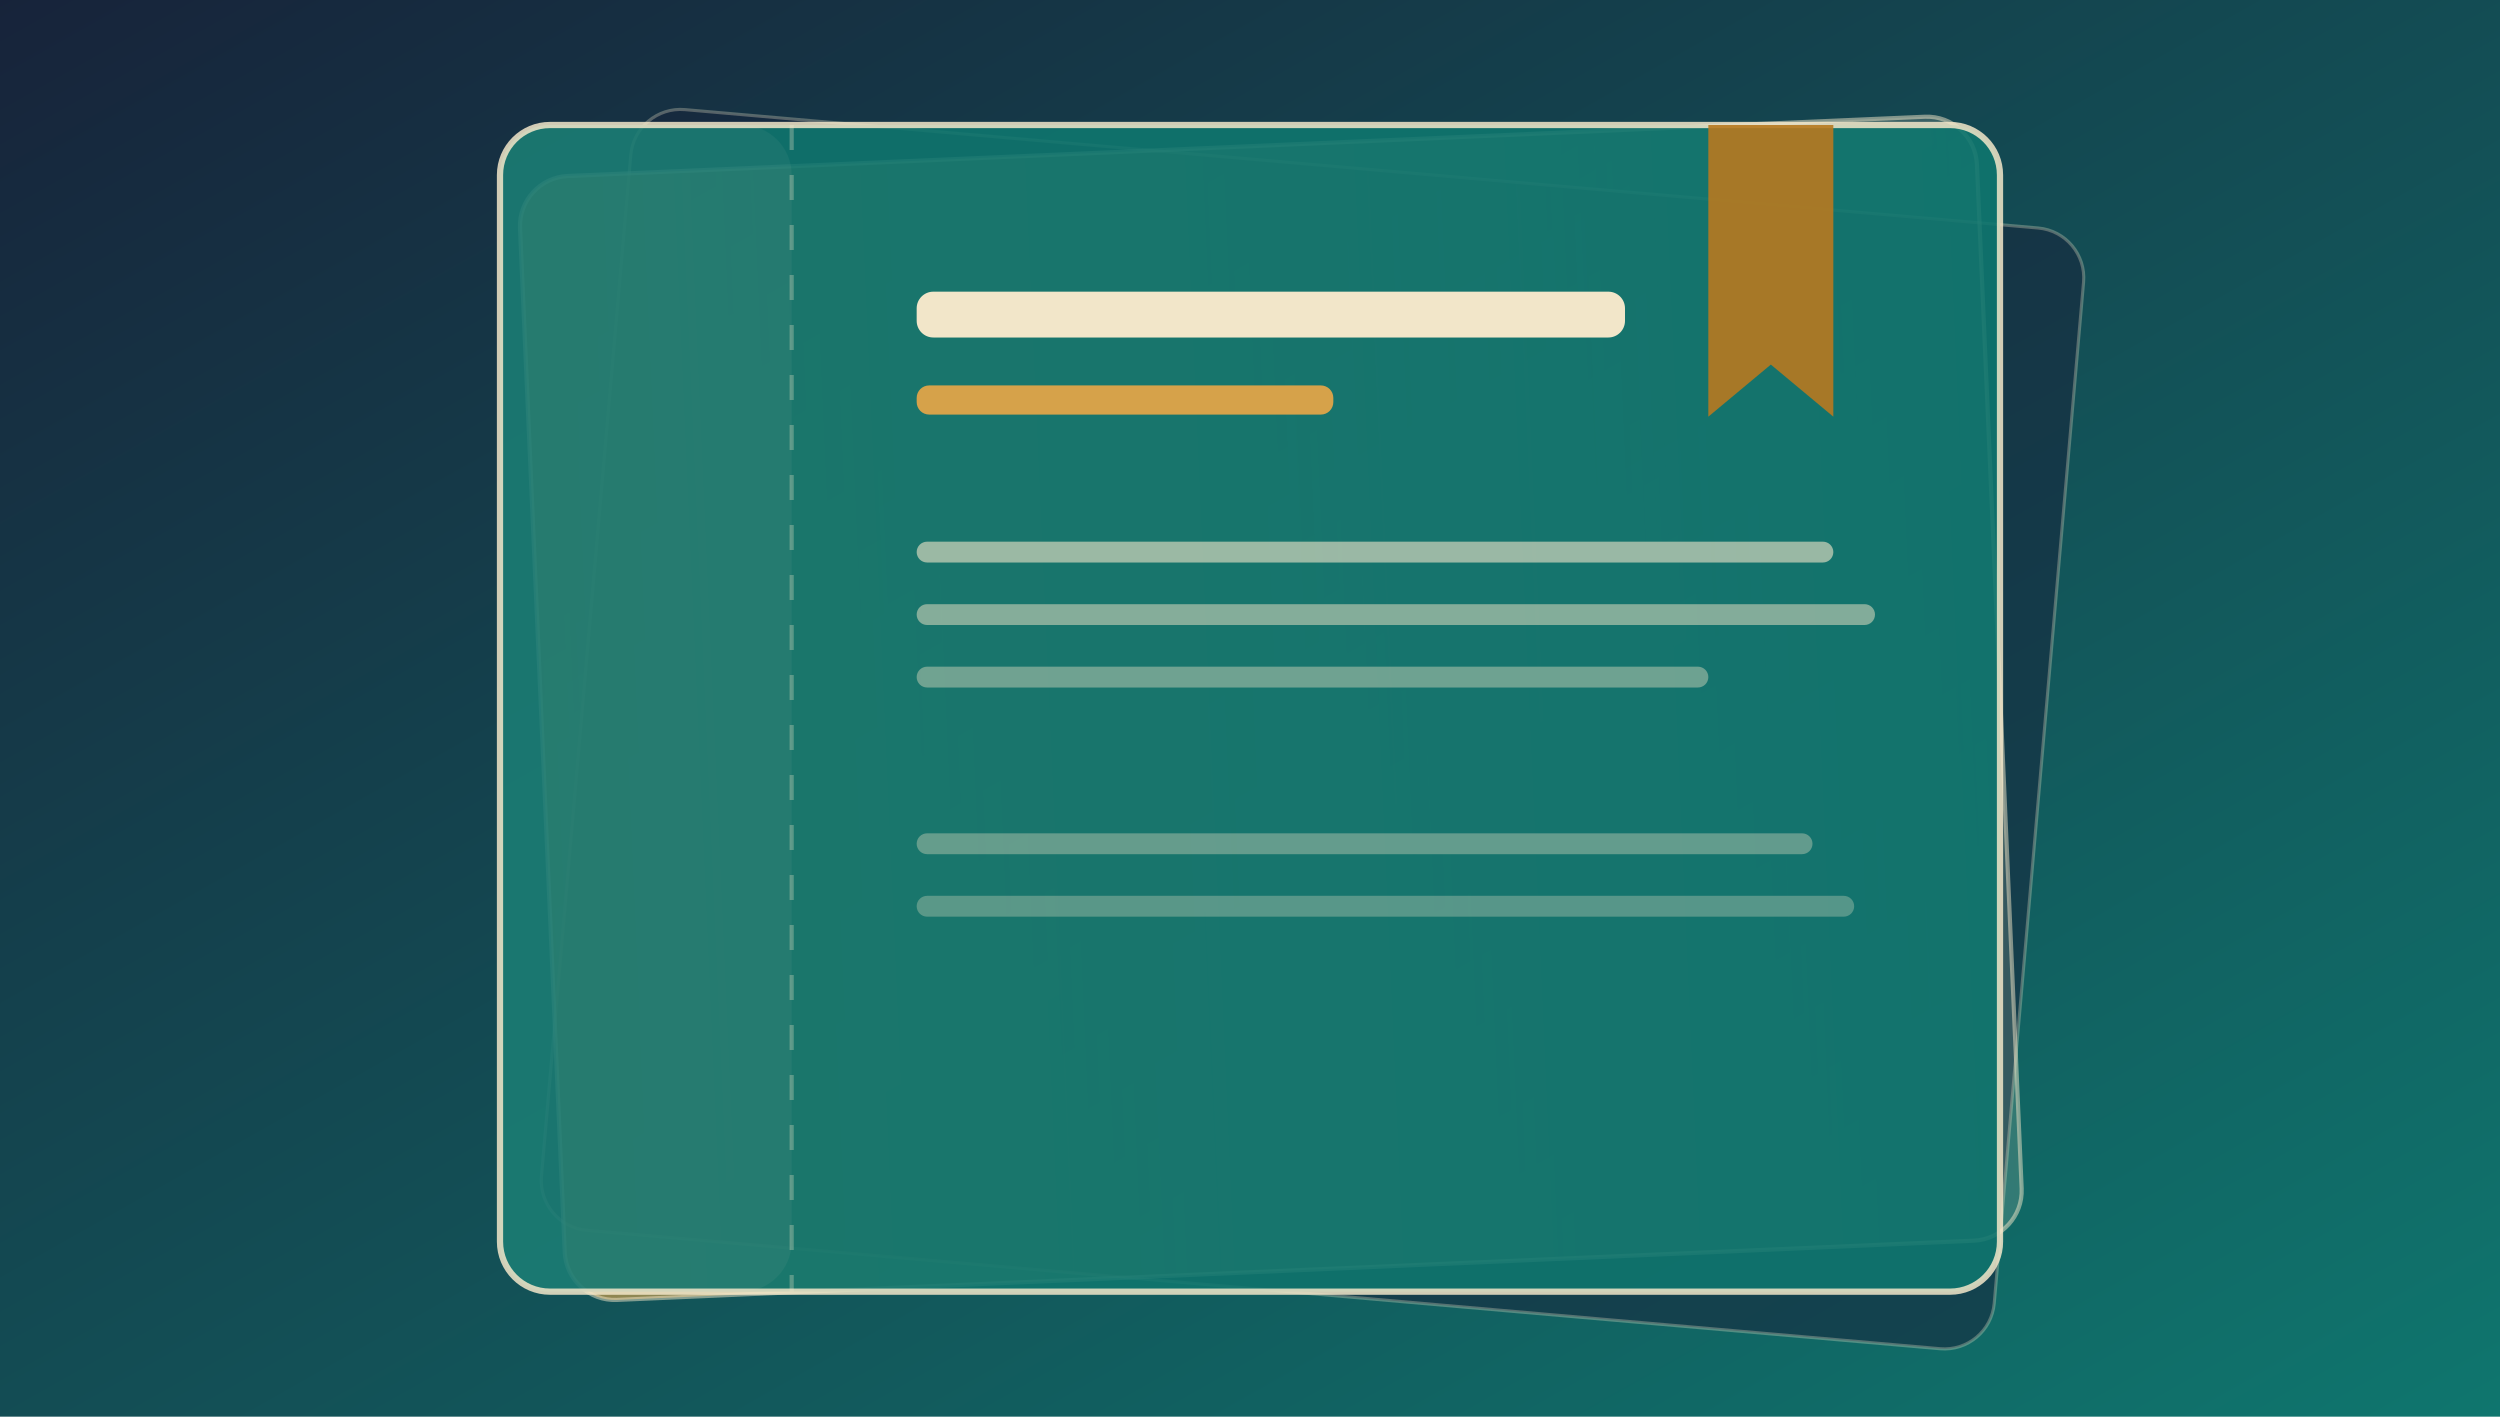
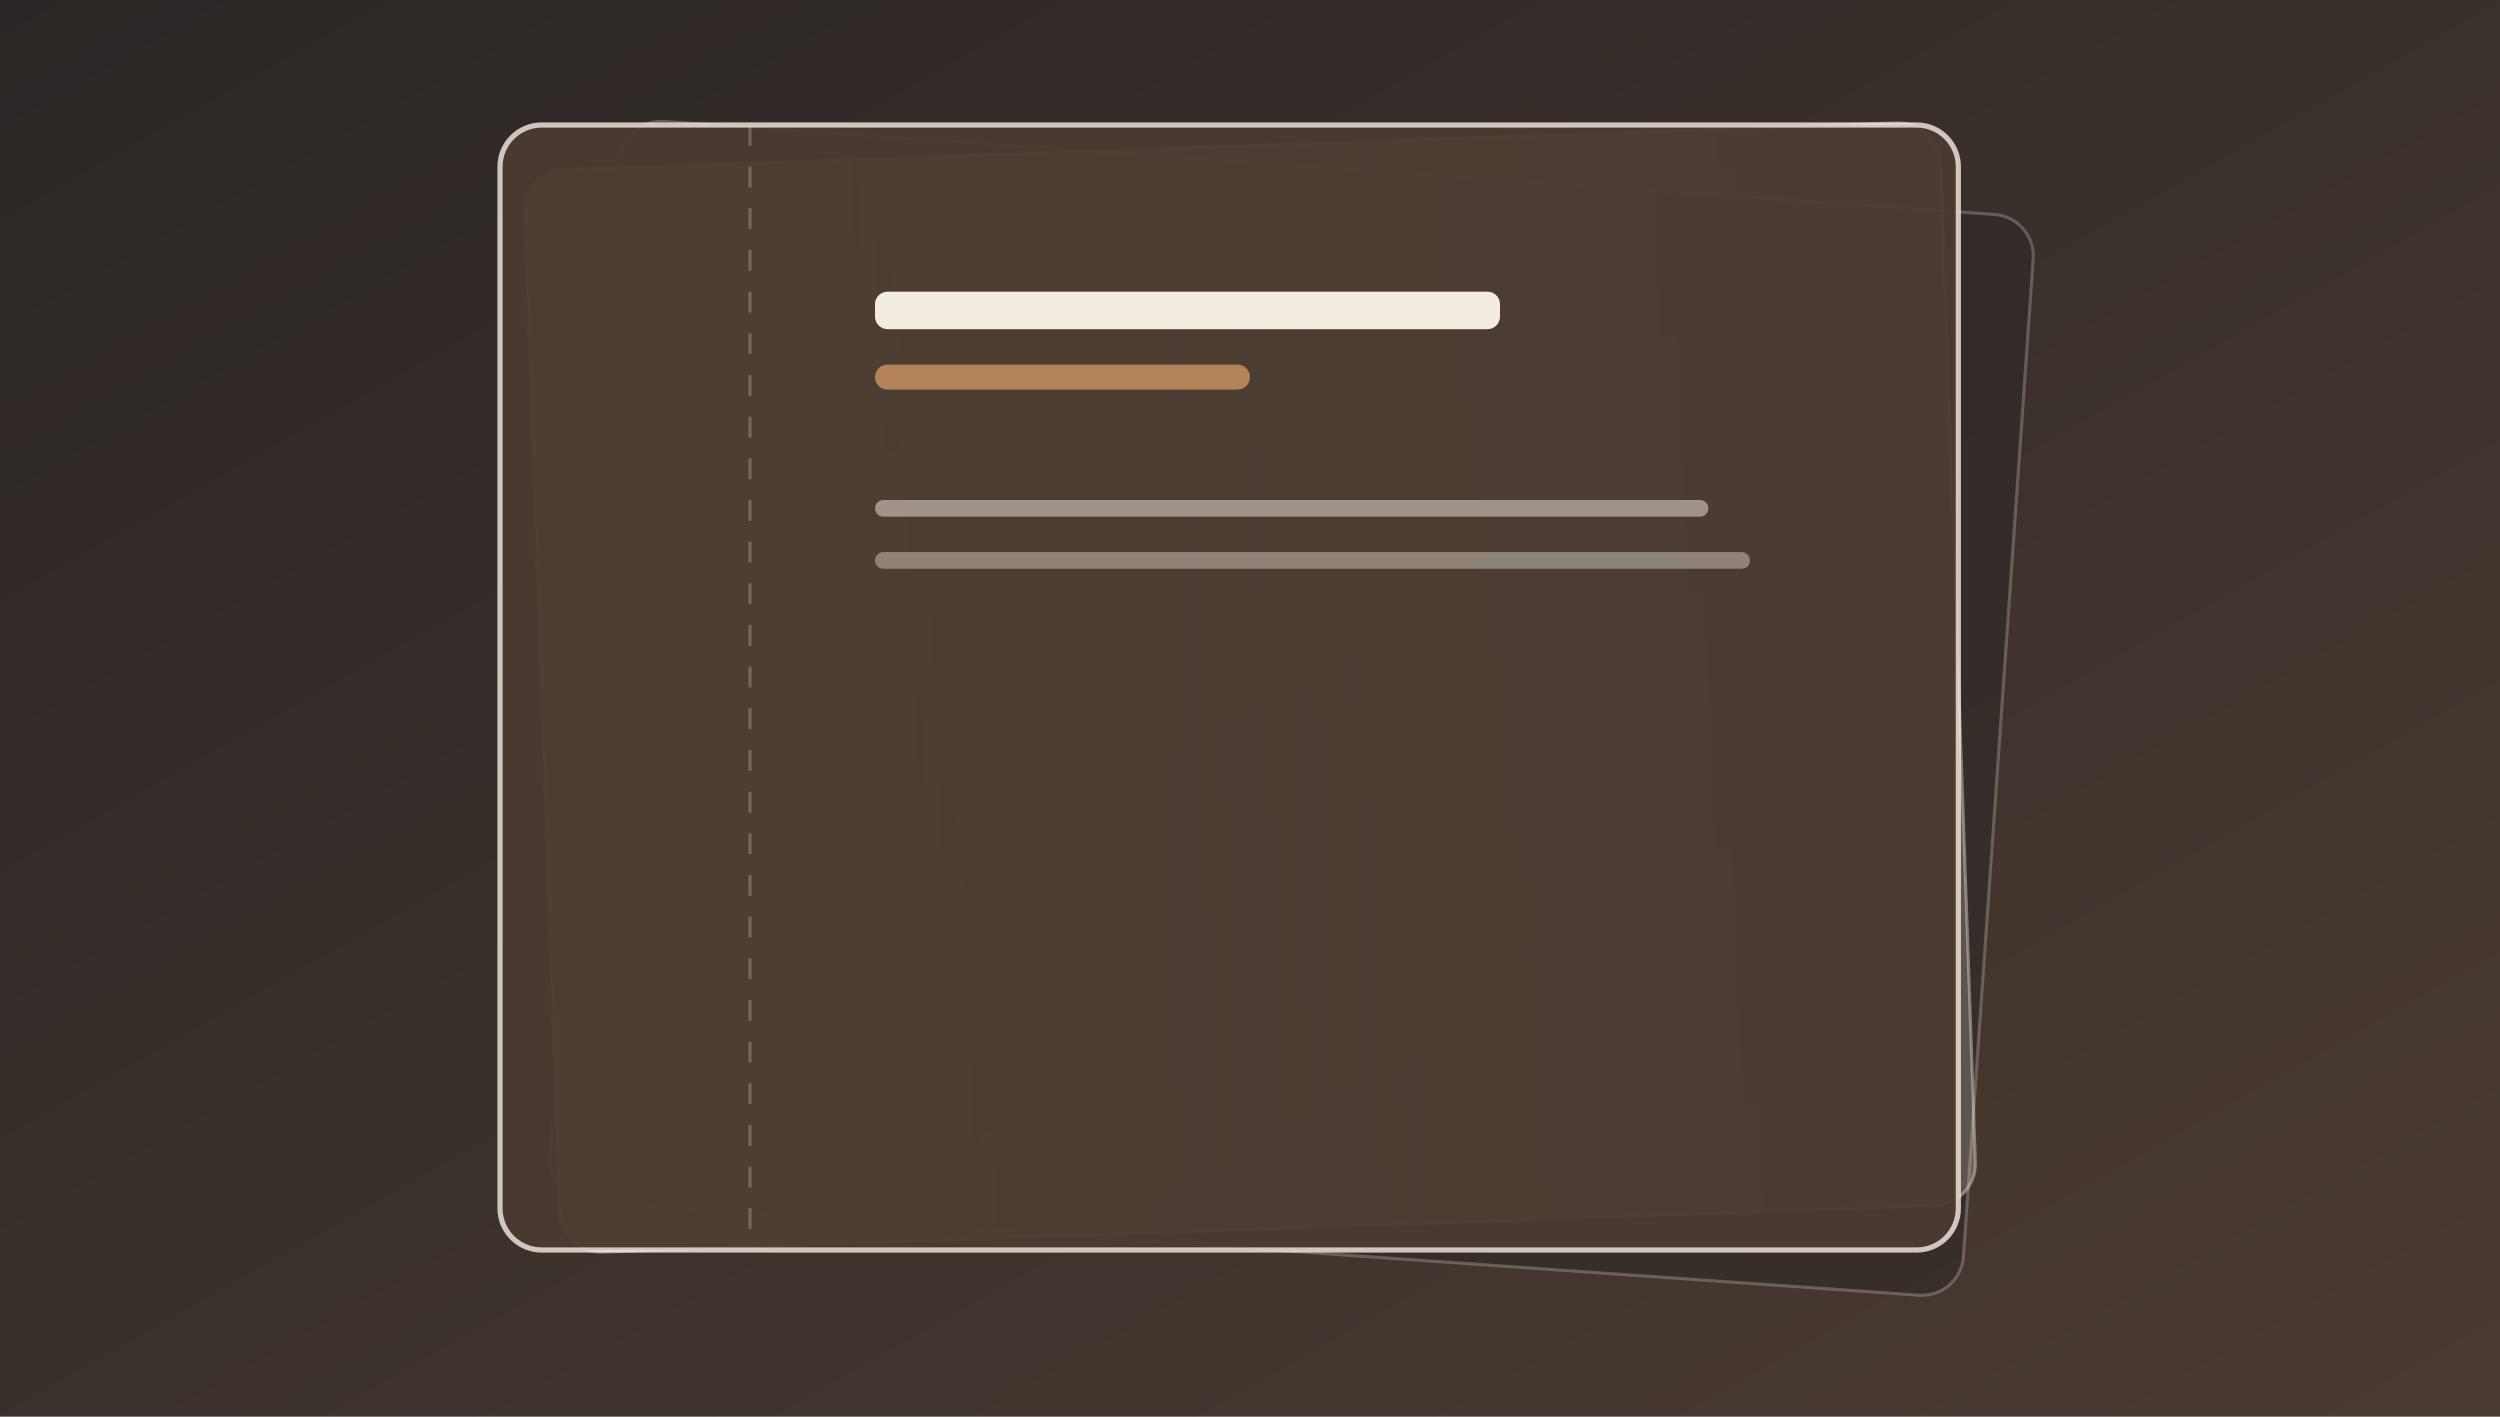
<svg xmlns="http://www.w3.org/2000/svg" viewBox="0 0 1200 680" preserveAspectRatio="xMidYMid slice" width="100%" height="100%">
  <defs>
-     <linearGradient id="g_bg" x1="0%" y1="0%" x2="100%" y2="100%">
-       <stop offset="0%" stop-color="#17233A" />
-       <stop offset="100%" stop-color="#0F766E" />
+     <linearGradient id="gbg" x1="0%" y1="0%" x2="100%" y2="100%">
+       <stop offset="0%" stop-color="#2b2625" />
+       <stop offset="100%" stop-color="#4a3b32" />
    </linearGradient>
-     <linearGradient id="g_main" x1="0%" y1="0%" x2="100%" y2="0%">
-       <stop offset="0%" stop-color="#D6A24A" stop-opacity="0.65" />
-       <stop offset="100%" stop-color="#F2E6C9" stop-opacity="0.15" />
+     <linearGradient id="gm" x1="0%" y1="0%" x2="100%" y2="0%">
+       <stop offset="0%" stop-color="#b5835a" stop-opacity="0.75" />
+       <stop offset="100%" stop-color="#f4ebe1" stop-opacity="0.2" />
    </linearGradient>
-     <linearGradient id="g_soft" x1="0%" y1="100%" x2="100%" y2="0%">
-       <stop offset="0%" stop-color="#F2E6C9" stop-opacity="0.4" />
-       <stop offset="100%" stop-color="#D6A24A" stop-opacity="0.05" />
+     <linearGradient id="gs" x1="0%" y1="100%" x2="100%" y2="0%">
+       <stop offset="0%" stop-color="#f4ebe1" stop-opacity="0.35" />
+       <stop offset="100%" stop-color="#b5835a" stop-opacity="0.05" />
    </linearGradient>
  </defs>
-   <rect width="1200" height="680" fill="url(#g_bg)" />
-   <rect x="280" y="80" width="700" height="540" rx="24" transform="rotate(5 630 350)" fill="#17233A" fill-opacity="0.55" stroke="#F2E6C9" stroke-width="1.5" stroke-opacity="0.3" />
-   <rect x="260" y="70" width="700" height="540" rx="24" transform="rotate(-2.5 610 340)" fill="url(#g_main)" stroke="#F2E6C9" stroke-width="2" stroke-opacity="0.5" />
-   <rect x="240" y="60" width="720" height="560" rx="24" fill="#0F766E" fill-opacity="0.9" stroke="#F2E6C9" stroke-width="3" stroke-opacity="0.85" />
-   <line x1="380" y1="60" x2="380" y2="620" stroke="#F2E6C9" stroke-width="2" stroke-opacity="0.3" stroke-dasharray="12 12" />
-   <rect x="240" y="60" width="140" height="560" rx="24" fill="#F2E6C9" fill-opacity="0.05" />
-   <rect x="440" y="140" width="340" height="22" rx="8" fill="#F2E6C9" />
-   <rect x="440" y="185" width="200" height="14" rx="6" fill="#D6A24A" />
-   <rect x="440" y="260" width="440" height="10" rx="5" fill="#F2E6C9" fill-opacity="0.6" />
-   <rect x="440" y="290" width="460" height="10" rx="5" fill="#F2E6C9" fill-opacity="0.5" />
-   <rect x="440" y="320" width="380" height="10" rx="5" fill="#F2E6C9" fill-opacity="0.4" />
-   <rect x="440" y="400" width="430" height="10" rx="5" fill="#F2E6C9" fill-opacity="0.35" />
-   <rect x="440" y="430" width="450" height="10" rx="5" fill="#F2E6C9" fill-opacity="0.3" />
-   <path d="M 820 60 L 880 60 L 880 200 L 850 175 L 820 200 Z" fill="#B7791F" fill-opacity="0.9" />
+   <rect width="1200" height="680" fill="url(#gbg)" />
+   <rect x="280" y="80" width="680" height="520" rx="20" transform="rotate(4 620 340)" fill="#2b2625" fill-opacity="0.5" stroke="#f4ebe1" stroke-width="1.5" stroke-opacity="0.25" />
+   <rect x="260" y="70" width="680" height="520" rx="20" transform="rotate(-2 600 330)" fill="url(#gm)" stroke="#f4ebe1" stroke-width="1.5" stroke-opacity="0.4" />
+   <rect x="240" y="60" width="700" height="540" rx="20" fill="#4a3b32" fill-opacity="0.95" stroke="#f4ebe1" stroke-width="2.5" stroke-opacity="0.8" />
+   <line x1="360" y1="60" x2="360" y2="600" stroke="#f4ebe1" stroke-width="1.5" stroke-opacity="0.25" stroke-dasharray="10 10" />
+   <rect x="420" y="140" width="300" height="18" rx="6" fill="#f4ebe1" />
+   <rect x="420" y="175" width="180" height="12" rx="6" fill="#b5835a" />
+   <rect x="420" y="240" width="400" height="8" rx="4" fill="#f4ebe1" fill-opacity="0.5" />
+   <rect x="420" y="265" width="420" height="8" rx="4" fill="#f4ebe1" fill-opacity="0.4" />
</svg>
